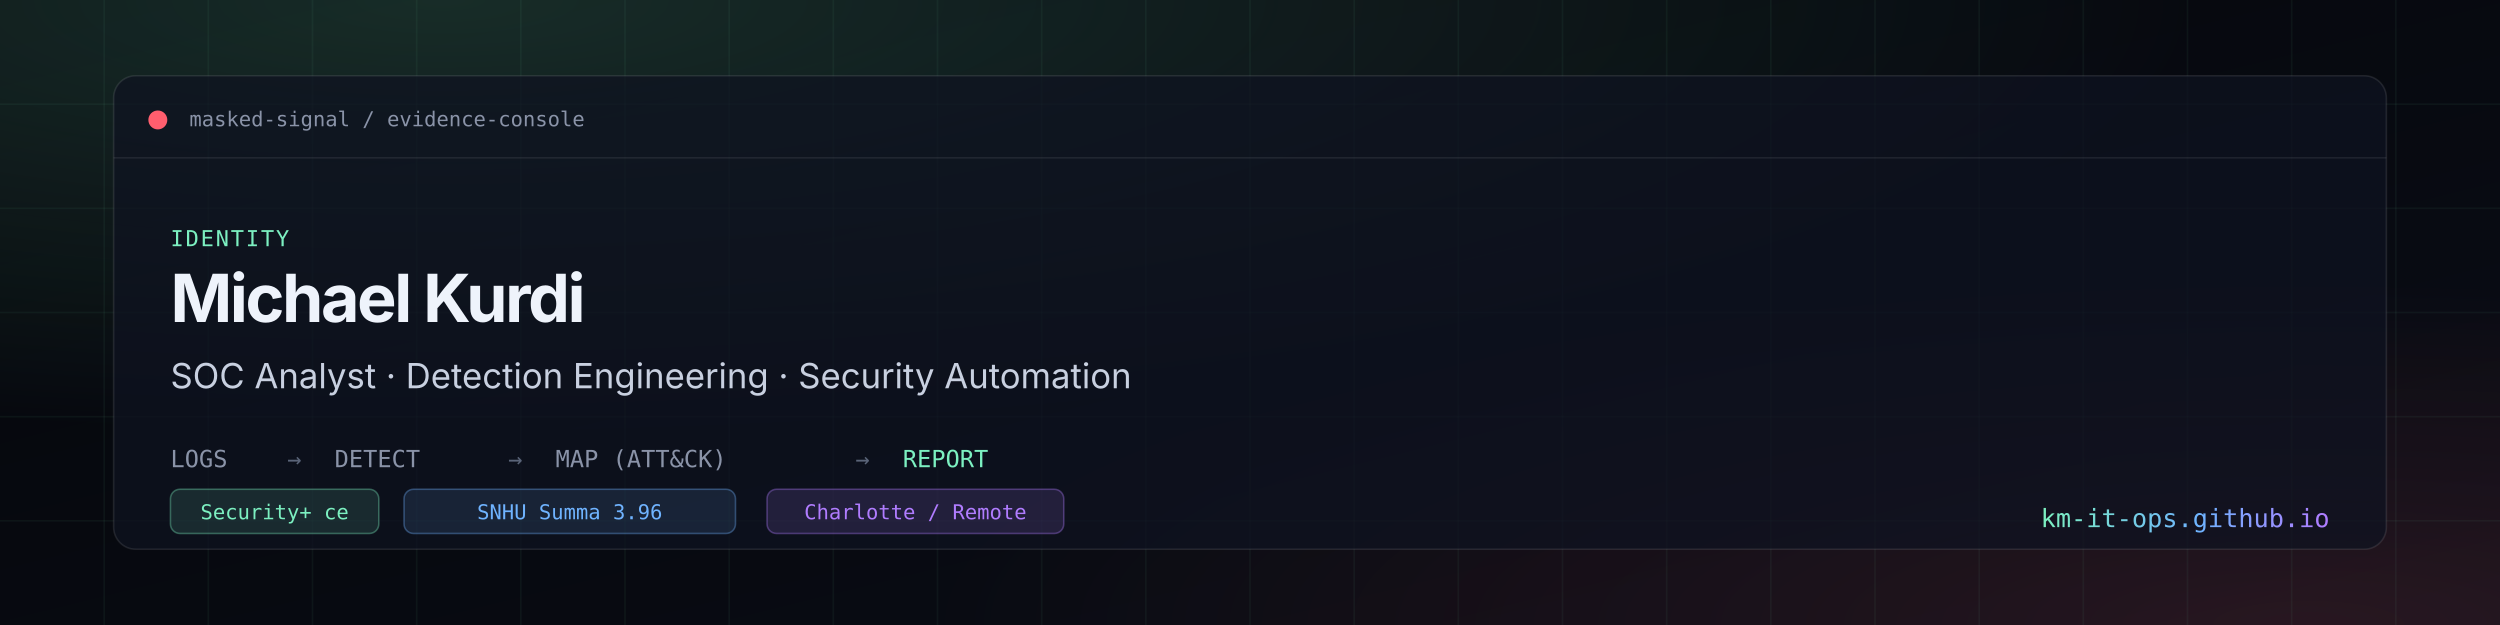
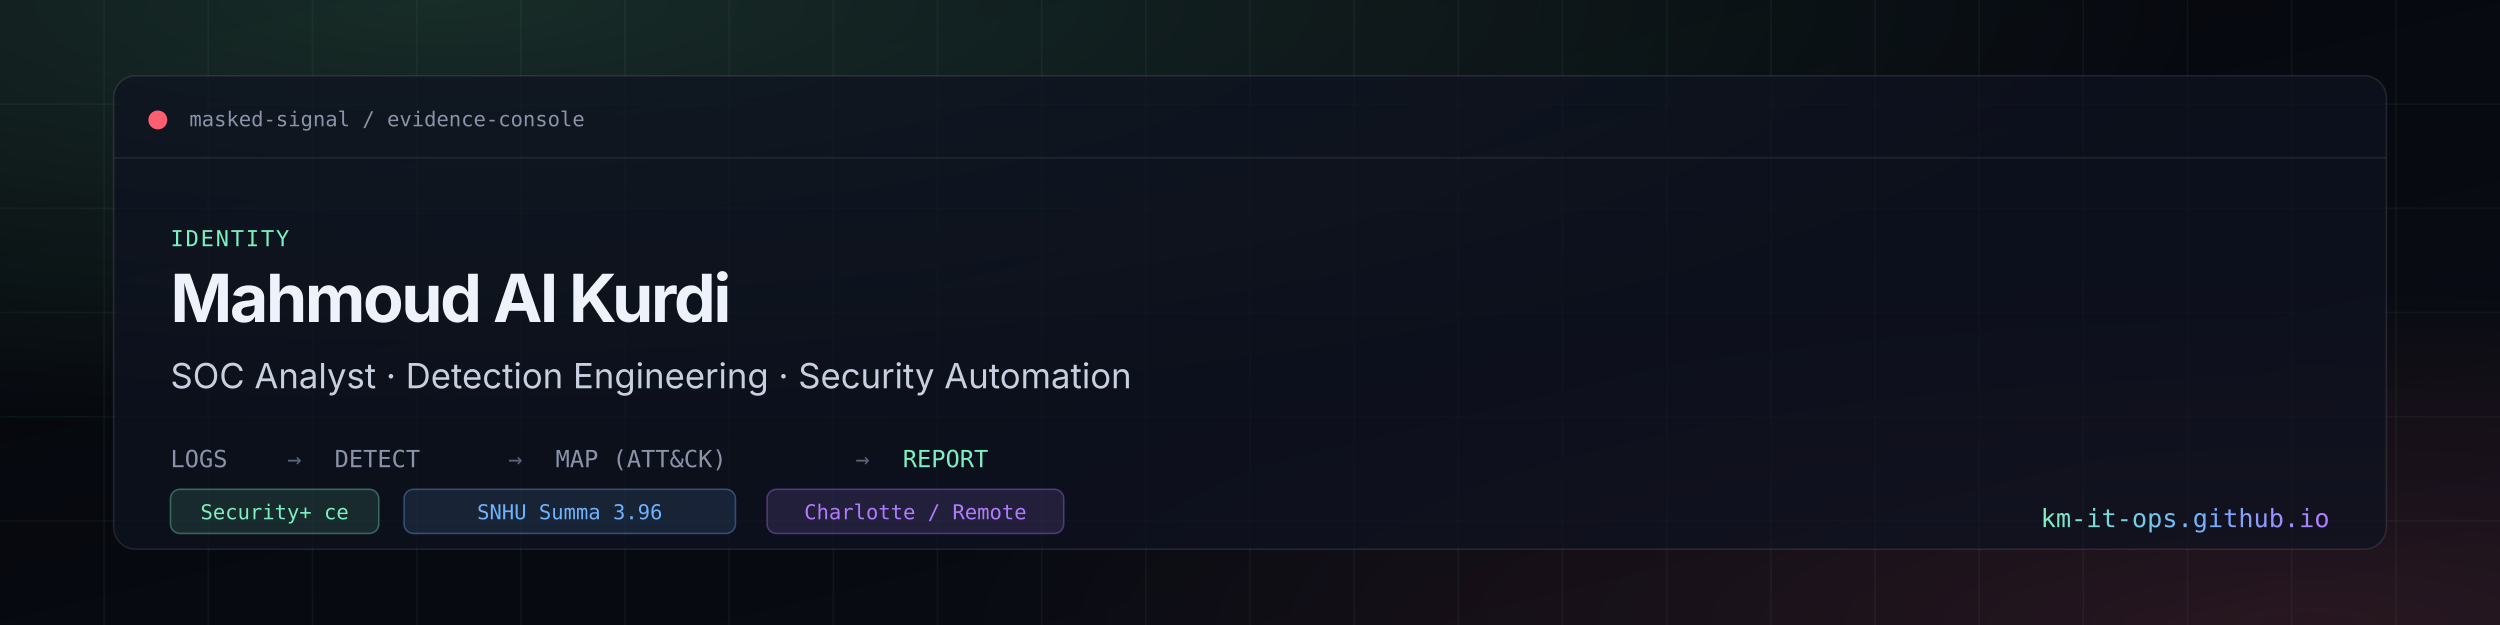
- <svg xmlns="http://www.w3.org/2000/svg" viewBox="0 0 1584 396" width="1584" height="396" role="img" aria-label="Michael Kurdi - SOC, Detection Engineering, Security Automation">
+ <svg xmlns="http://www.w3.org/2000/svg" viewBox="0 0 1584 396" width="1584" height="396" role="img" aria-label="Mahmoud Al Kurdi - SOC, Detection Engineering, Security Automation">
  <defs>
    <linearGradient id="bg" x1="0" y1="0" x2="1" y2="1">
      <stop offset="0%" stop-color="#04060a" />
      <stop offset="100%" stop-color="#0a0d16" />
    </linearGradient>
    <radialGradient id="glow" cx="18%" cy="0%" r="70%">
      <stop offset="0%" stop-color="#7cf0c1" stop-opacity="0.16" />
      <stop offset="100%" stop-color="#7cf0c1" stop-opacity="0" />
    </radialGradient>
    <radialGradient id="alert" cx="92%" cy="100%" r="55%">
      <stop offset="0%" stop-color="#ff5e6e" stop-opacity="0.12" />
      <stop offset="100%" stop-color="#ff5e6e" stop-opacity="0" />
    </radialGradient>
    <linearGradient id="accent" x1="0" y1="0" x2="1" y2="0">
      <stop offset="0%" stop-color="#7cf0c1" />
      <stop offset="55%" stop-color="#6fb3ff" />
      <stop offset="100%" stop-color="#b07cff" />
    </linearGradient>
  </defs>
  <rect width="1584" height="396" fill="url(#bg)" />
  <rect width="1584" height="396" fill="url(#glow)" />
  <rect width="1584" height="396" fill="url(#alert)" />
  <g stroke="#7cf0c1" stroke-opacity="0.05" stroke-width="1">
    <path d="M0 66 H1584 M0 132 H1584 M0 198 H1584 M0 264 H1584 M0 330 H1584" />
    <path d="M66 0 V396 M132 0 V396 M198 0 V396 M264 0 V396 M330 0 V396 M396 0 V396 M462 0 V396 M528 0 V396 M594 0 V396 M660 0 V396 M726 0 V396 M792 0 V396 M858 0 V396 M924 0 V396 M990 0 V396 M1056 0 V396 M1122 0 V396 M1188 0 V396 M1254 0 V396 M1320 0 V396 M1386 0 V396 M1452 0 V396 M1518 0 V396" />
  </g>
  <g transform="translate(72,48)">
    <rect width="1440" height="300" rx="14" fill="#0e1220" fill-opacity="0.72" stroke="#ffffff" stroke-opacity="0.1" />
    <circle cx="28" cy="28" r="6" fill="#ff5e6e" />
    <text x="48" y="32" fill="#8a93a8" font-family="JetBrains Mono, ui-monospace, monospace" font-size="13">masked-signal / evidence-console</text>
    <line x1="0" y1="52" x2="1440" y2="52" stroke="#ffffff" stroke-opacity="0.08" />
    <text x="36" y="108" fill="#7cf0c1" font-family="JetBrains Mono, ui-monospace, monospace" font-size="14" letter-spacing="0.08em">IDENTITY</text>
-     <text x="36" y="156" fill="#eef3fb" font-family="Space Grotesk, Inter, system-ui, sans-serif" font-size="42" font-weight="700" letter-spacing="-1.5">Michael Kurdi</text>
+     <text x="36" y="156" fill="#eef3fb" font-family="Space Grotesk, Inter, system-ui, sans-serif" font-size="42" font-weight="700" letter-spacing="-1.5">Mahmoud Al Kurdi</text>
    <text x="36" y="198" fill="#c8d0e0" font-family="Inter, system-ui, sans-serif" font-size="22">SOC Analyst · Detection Engineering · Security Automation</text>
    <g font-family="JetBrains Mono, ui-monospace, monospace" font-size="15" fill="#8a93a8">
      <text x="36" y="248">LOGS</text>
      <text x="110" y="248" fill="#5a6478">→</text>
      <text x="140" y="248">DETECT</text>
      <text x="250" y="248" fill="#5a6478">→</text>
      <text x="280" y="248">MAP (ATT&amp;CK)</text>
      <text x="470" y="248" fill="#5a6478">→</text>
      <text x="500" y="248" fill="#7cf0c1">REPORT</text>
    </g>
    <g transform="translate(36,262)" font-family="JetBrains Mono, ui-monospace, monospace" font-size="13">
      <rect width="132" height="28" rx="6" fill="#7cf0c1" fill-opacity="0.12" stroke="#7cf0c1" stroke-opacity="0.35" />
      <text x="66" y="19" text-anchor="middle" fill="#7cf0c1">Security+ ce</text>
      <g transform="translate(148,0)">
        <rect width="210" height="28" rx="6" fill="#6fb3ff" fill-opacity="0.12" stroke="#6fb3ff" stroke-opacity="0.35" />
        <text x="105" y="19" text-anchor="middle" fill="#6fb3ff">SNHU Summa 3.96</text>
      </g>
      <g transform="translate(378,0)">
        <rect width="188" height="28" rx="6" fill="#b07cff" fill-opacity="0.14" stroke="#b07cff" stroke-opacity="0.35" />
        <text x="94" y="19" text-anchor="middle" fill="#b07cff">Charlotte / Remote</text>
      </g>
    </g>
    <text x="1404" y="286" text-anchor="end" fill="url(#accent)" font-family="JetBrains Mono, ui-monospace, monospace" font-size="16">km-it-ops.github.io</text>
  </g>
</svg>
